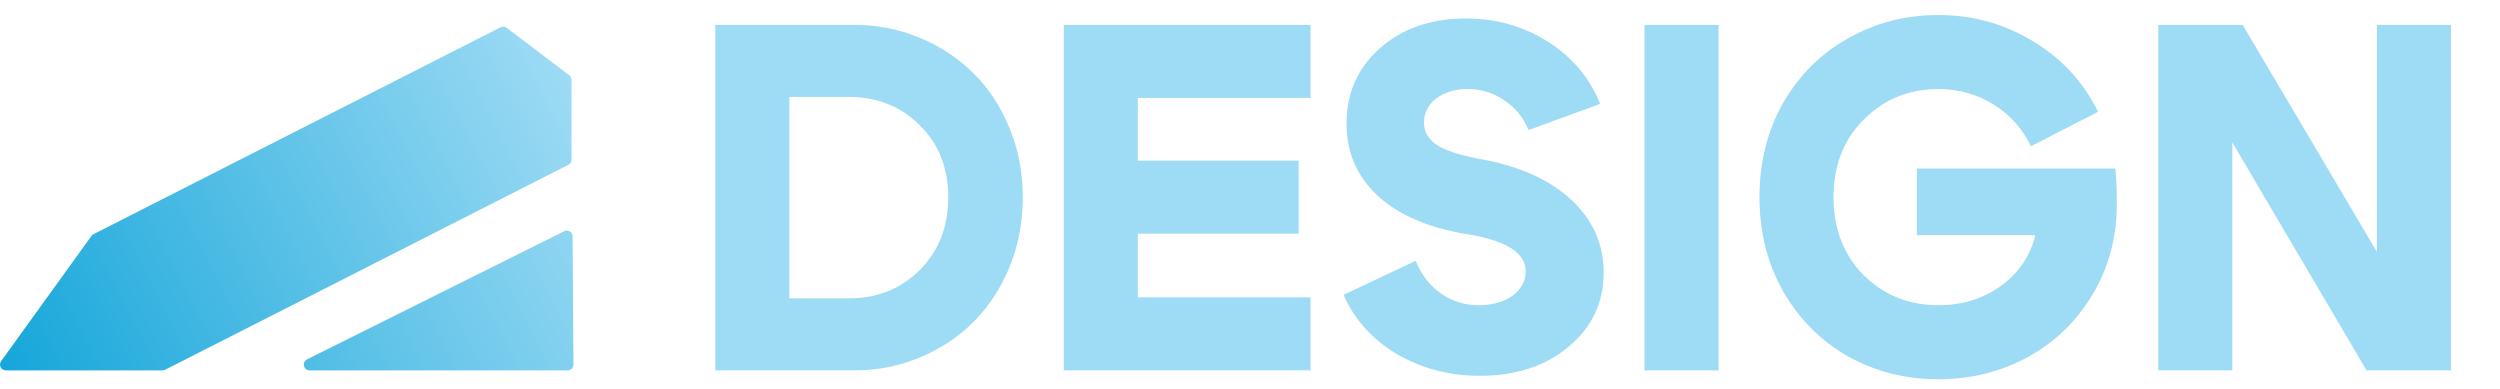
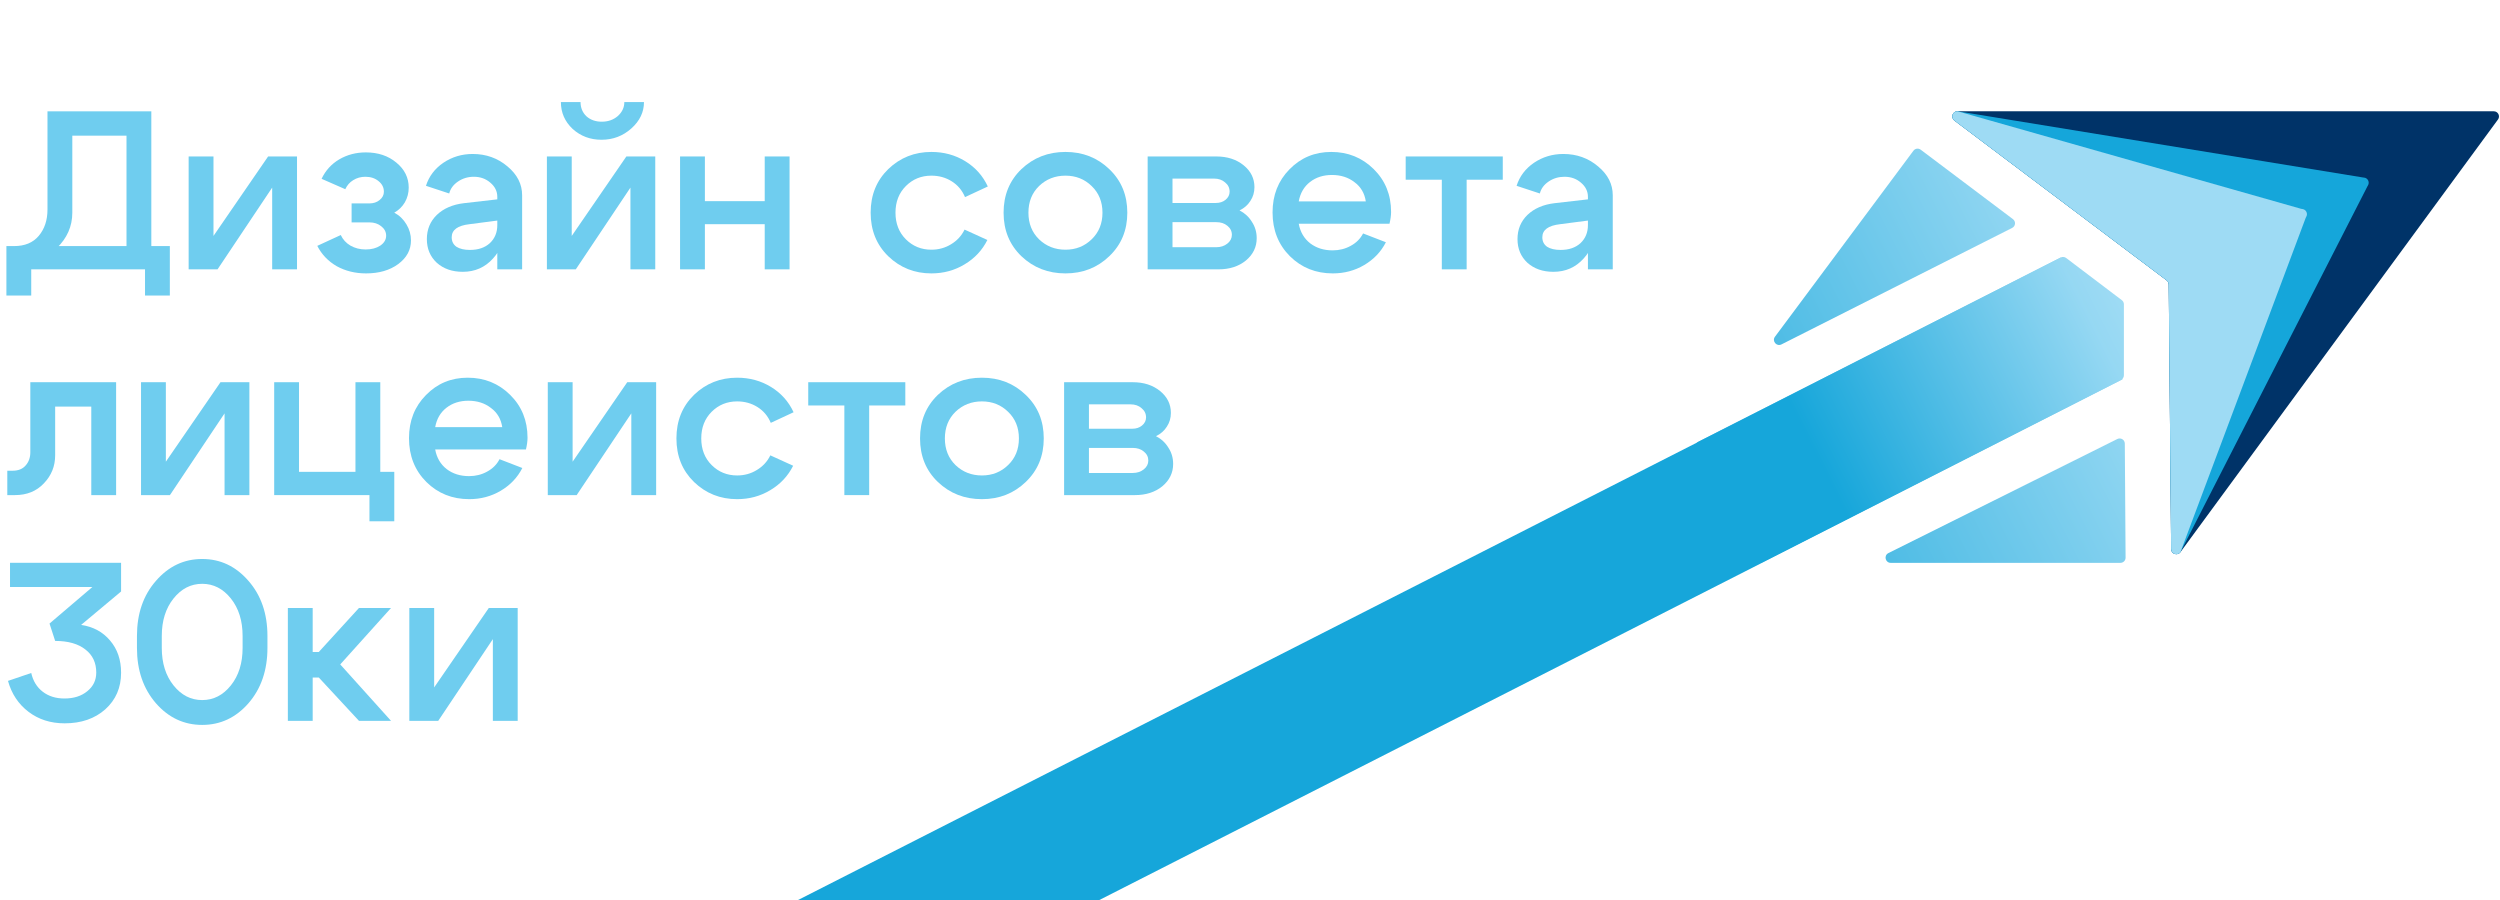
- <svg xmlns="http://www.w3.org/2000/svg" width="135" height="21" viewBox="0 0 135 21" fill="none">
-   <path d="M30.967 19.684L30.92 12.764C30.919 12.532 30.674 12.382 30.466 12.486L16.58 19.405C16.284 19.553 16.389 20 16.72 20H30.653C30.827 20 30.968 19.858 30.967 19.684Z" fill="url(#paint0_linear_170_260)" />
-   <path d="M30.864 4.313V8.618C30.864 8.736 30.798 8.844 30.693 8.898L8.918 19.966C8.874 19.988 8.826 20 8.776 20H0.314C0.058 20 -0.09 19.71 0.06 19.503L4.938 12.741C4.967 12.701 5.005 12.668 5.05 12.645L27.029 1.474C27.136 1.42 27.265 1.432 27.361 1.504L30.74 4.063C30.819 4.122 30.864 4.215 30.864 4.313Z" fill="url(#paint1_linear_170_260)" />
-   <path d="M46.143 20H38.627V1.345L46.143 1.345C47.386 1.345 48.559 1.576 49.66 2.038C50.78 2.5 51.748 3.139 52.565 3.957C53.383 4.756 54.031 5.742 54.511 6.915C54.99 8.07 55.23 9.313 55.23 10.646C55.23 11.996 54.99 13.258 54.511 14.43C54.031 15.585 53.383 16.571 52.565 17.388C51.748 18.206 50.78 18.845 49.66 19.307C48.559 19.769 47.386 20 46.143 20ZM45.876 5.236L42.625 5.236V16.109H45.876C47.368 16.109 48.63 15.603 49.66 14.59C50.691 13.559 51.206 12.245 51.206 10.646C51.206 9.065 50.691 7.768 49.66 6.755C48.63 5.742 47.368 5.236 45.876 5.236ZM61.441 8.674H70.129V12.618H61.441V16.056H70.769V20L57.444 20V1.345L70.769 1.345V5.289H61.441V8.674ZM79.215 12.645C77.154 12.307 75.555 11.623 74.418 10.592C73.281 9.544 72.712 8.238 72.712 6.675C72.712 5.023 73.316 3.663 74.524 2.597C75.732 1.531 77.278 0.998 79.161 0.998C80.796 0.998 82.271 1.416 83.585 2.251C84.9 3.086 85.842 4.205 86.41 5.609L82.546 7.021C82.262 6.346 81.826 5.813 81.24 5.422C80.654 5.014 79.996 4.809 79.268 4.809C78.575 4.809 78.007 4.978 77.562 5.316C77.118 5.653 76.896 6.089 76.896 6.622C76.896 7.119 77.136 7.528 77.616 7.848C78.113 8.15 78.895 8.398 79.961 8.594C82.04 8.967 83.665 9.695 84.838 10.779C86.01 11.863 86.597 13.178 86.597 14.723C86.597 16.34 85.966 17.673 84.705 18.721C83.461 19.769 81.862 20.293 79.908 20.293C78.273 20.293 76.781 19.902 75.43 19.12C74.098 18.321 73.138 17.255 72.552 15.922L76.443 14.084C76.745 14.83 77.198 15.416 77.802 15.843C78.406 16.269 79.09 16.482 79.854 16.482C80.583 16.482 81.187 16.313 81.666 15.976C82.146 15.62 82.386 15.176 82.386 14.643C82.386 13.648 81.329 12.982 79.215 12.645ZM92.802 20H88.805V1.345L92.802 1.345V20ZM100.635 6.462C99.552 7.545 99.01 8.94 99.01 10.646C99.01 12.351 99.552 13.755 100.635 14.857C101.737 15.94 103.078 16.482 104.66 16.482C105.957 16.482 107.085 16.136 108.044 15.443C109.004 14.75 109.625 13.835 109.91 12.698H103.514V9.1H114.227C114.28 9.526 114.307 10.166 114.307 11.019C114.307 12.813 113.872 14.439 113.001 15.896C112.148 17.335 110.985 18.463 109.51 19.28C108.035 20.08 106.418 20.48 104.66 20.48C102.901 20.48 101.284 20.071 99.809 19.254C98.335 18.419 97.162 17.246 96.291 15.736C95.439 14.226 95.012 12.529 95.012 10.646C95.012 8.763 95.439 7.066 96.291 5.556C97.162 4.045 98.335 2.882 99.809 2.064C101.284 1.229 102.901 0.812 104.66 0.812C106.525 0.812 108.231 1.283 109.776 2.224C111.34 3.166 112.512 4.436 113.294 6.035L109.67 7.901C109.208 6.941 108.533 6.186 107.644 5.636C106.756 5.085 105.761 4.809 104.66 4.809C103.078 4.809 101.737 5.36 100.635 6.462ZM116.548 20V1.345L121.105 1.345L128.354 13.604V1.345L132.351 1.345V20H127.794L120.545 7.688V20H116.548Z" fill="#9EDBF4" />
+ <svg xmlns="http://www.w3.org/2000/svg" width="175" height="63" viewBox="0 0 175 63" fill="none">
+   <path d="M151.811 19.912L151.979 38.434C151.983 38.782 152.427 38.926 152.633 38.645L174.858 8.366C175.033 8.127 174.863 7.79 174.566 7.79L137.024 7.788C136.677 7.788 136.529 8.23 136.807 8.439L151.667 19.627C151.757 19.694 151.81 19.8 151.811 19.912Z" fill="#003368" />
+   <path d="M151.811 19.912L151.979 38.434C151.983 38.772 152.402 38.917 152.615 38.668C152.628 38.653 152.638 38.636 152.647 38.619L165.726 13.032C165.734 13.014 165.745 12.998 165.755 12.982C165.898 12.753 165.745 12.451 165.476 12.431C165.457 12.429 165.437 12.428 165.418 12.425L137.053 7.792C137.034 7.789 137.014 7.787 136.995 7.789C136.669 7.813 136.537 8.236 136.807 8.439L151.667 19.627C151.757 19.694 151.81 19.8 151.811 19.912Z" fill="#15A6DA" />
+   <path d="M151.811 19.912L151.979 38.434C151.982 38.765 152.385 38.911 152.601 38.684C152.624 38.66 152.639 38.629 152.651 38.598L161.398 15.252C161.409 15.221 161.426 15.193 161.442 15.163C161.563 14.943 161.423 14.666 161.174 14.633C161.141 14.628 161.107 14.625 161.075 14.616L137.073 7.801C137.041 7.792 137.007 7.787 136.974 7.791C136.663 7.831 136.543 8.24 136.807 8.439L151.667 19.627C151.757 19.694 151.81 19.8 151.811 19.912Z" fill="#9EDBF4" />
+   <path d="M148.791 39.036L148.737 31.052C148.736 30.784 148.454 30.611 148.214 30.73L132.19 38.715C131.848 38.885 131.97 39.4 132.352 39.4H148.429C148.63 39.4 148.793 39.237 148.791 39.036Z" fill="url(#paint0_linear_176_20736)" />
+   <path d="M148.673 21.3V26.268C148.673 26.404 148.596 26.529 148.475 26.59L123.349 39.361C123.298 39.387 123.242 39.401 123.185 39.401H113.42C113.125 39.401 112.954 39.066 113.126 38.827L118.755 31.025C118.789 30.979 118.833 30.941 118.885 30.915L144.247 18.025C144.371 17.963 144.519 17.976 144.63 18.059L148.529 21.012C148.62 21.08 148.673 21.187 148.673 21.3Z" fill="url(#paint1_linear_176_20736)" />
+   <path d="M134.448 10.478L140.908 15.341C141.122 15.502 141.092 15.832 140.853 15.953L124.702 24.109C124.361 24.281 124.02 23.876 124.248 23.57L133.94 10.551C134.06 10.39 134.288 10.357 134.448 10.478Z" fill="url(#paint2_linear_176_20736)" />
+   <rect x="144.247" y="18.026" width="9.565" height="131.953" transform="rotate(63.03 144.247 18.0256)" fill="url(#paint3_linear_176_20736)" />
+   <path d="M0.448 17.226H11.889V20.687H10.151V18.854H2.186V20.687H0.448V17.226ZM0.985 17.226C1.733 17.226 2.307 16.989 2.708 16.515C3.119 16.03 3.324 15.414 3.324 14.666V7.792H10.593V18.838H8.855V9.498H5.062V14.887C5.062 15.846 4.694 16.678 3.956 17.384C3.229 18.09 2.292 18.443 1.143 18.443H0.669L0.448 17.226H0.985Z" fill="#6FCDEF" />
+   <path d="M20.791 18.854H19.052V13.133L15.228 18.854H13.205V10.952H14.944V16.515L18.768 10.952H20.791V18.854Z" fill="#6FCDEF" />
+   <path d="M22.511 12.517C22.785 11.937 23.195 11.484 23.743 11.158C24.302 10.831 24.923 10.668 25.608 10.668C26.461 10.668 27.172 10.905 27.741 11.379C28.321 11.853 28.61 12.438 28.61 13.133C28.61 13.502 28.521 13.844 28.342 14.16C28.163 14.466 27.915 14.708 27.599 14.887C27.957 15.077 28.242 15.351 28.453 15.709C28.663 16.057 28.768 16.431 28.768 16.831C28.768 17.495 28.468 18.048 27.868 18.49C27.278 18.922 26.53 19.138 25.624 19.138C24.865 19.138 24.18 18.97 23.569 18.633C22.969 18.285 22.516 17.811 22.21 17.21L23.854 16.452C24.001 16.768 24.228 17.015 24.533 17.194C24.849 17.373 25.202 17.463 25.592 17.463C26.003 17.463 26.345 17.373 26.619 17.194C26.893 17.005 27.03 16.773 27.03 16.499C27.03 16.236 26.914 16.015 26.683 15.835C26.461 15.656 26.187 15.567 25.861 15.567H24.612V14.239H25.861C26.145 14.239 26.382 14.16 26.572 14.002C26.772 13.844 26.872 13.649 26.872 13.418C26.872 13.123 26.746 12.875 26.493 12.675C26.251 12.475 25.945 12.374 25.576 12.374C25.26 12.374 24.976 12.454 24.723 12.612C24.481 12.759 24.296 12.97 24.17 13.244L22.511 12.517Z" fill="#6FCDEF" />
+   <path d="M34.811 15.44L32.867 15.693C32.035 15.788 31.619 16.093 31.619 16.61C31.619 16.894 31.729 17.115 31.95 17.273C32.182 17.421 32.498 17.495 32.899 17.495C33.478 17.495 33.942 17.337 34.289 17.021C34.637 16.694 34.811 16.273 34.811 15.756H35.364C35.364 16.694 35.079 17.474 34.511 18.095C33.952 18.717 33.246 19.027 32.393 19.027C31.655 19.027 31.05 18.817 30.576 18.395C30.112 17.963 29.88 17.41 29.88 16.736C29.88 16.062 30.112 15.498 30.576 15.045C31.05 14.592 31.682 14.318 32.472 14.223L34.811 13.955V13.781C34.811 13.391 34.648 13.059 34.321 12.785C34.005 12.511 33.62 12.374 33.167 12.374C32.756 12.374 32.388 12.485 32.061 12.706C31.735 12.928 31.529 13.207 31.445 13.544L29.817 13.007C30.028 12.343 30.433 11.806 31.034 11.395C31.645 10.984 32.33 10.778 33.088 10.778C34.026 10.778 34.837 11.068 35.522 11.648C36.207 12.216 36.549 12.891 36.549 13.67V18.854H34.811V15.44Z" fill="#6FCDEF" />
+   <path d="M42.107 9.783C41.317 9.783 40.643 9.53 40.084 9.024C39.537 8.508 39.263 7.881 39.263 7.144H40.638C40.638 7.544 40.775 7.876 41.048 8.139C41.333 8.392 41.691 8.519 42.123 8.519C42.566 8.519 42.94 8.387 43.245 8.124C43.55 7.85 43.703 7.523 43.703 7.144H45.078C45.078 7.85 44.783 8.466 44.193 8.993C43.603 9.519 42.908 9.783 42.107 9.783ZM45.868 18.854H44.13V13.133L40.306 18.854H38.283V10.952H40.021V16.515L43.846 10.952H45.868V18.854Z" fill="#6FCDEF" />
+   <path d="M47.604 18.854V10.952H49.342V14.081H53.53V10.952H55.269V18.854H53.53V15.693H49.342V18.854H47.604Z" fill="#6FCDEF" />
+   <path d="M63.411 13.023C62.926 13.507 62.684 14.129 62.684 14.887C62.684 15.646 62.926 16.267 63.411 16.752C63.896 17.236 64.491 17.479 65.197 17.479C65.702 17.479 66.161 17.352 66.572 17.1C66.993 16.847 67.309 16.504 67.52 16.072L69.116 16.799C68.758 17.516 68.226 18.085 67.52 18.506C66.824 18.927 66.05 19.138 65.197 19.138C64.017 19.138 63.011 18.738 62.178 17.937C61.357 17.137 60.946 16.12 60.946 14.887C60.946 13.655 61.357 12.638 62.178 11.837C63.011 11.037 64.017 10.636 65.197 10.636C66.071 10.636 66.861 10.852 67.567 11.284C68.273 11.716 68.8 12.306 69.147 13.054L67.551 13.797C67.351 13.323 67.04 12.954 66.619 12.691C66.198 12.427 65.724 12.296 65.197 12.296C64.491 12.296 63.896 12.538 63.411 13.023Z" fill="#6FCDEF" />
+   <path d="M72.733 13.023C72.237 13.507 71.99 14.129 71.99 14.887C71.99 15.646 72.237 16.267 72.733 16.752C73.238 17.236 73.855 17.479 74.582 17.479C75.308 17.479 75.919 17.236 76.415 16.752C76.92 16.267 77.173 15.646 77.173 14.887C77.173 14.129 76.92 13.507 76.415 13.023C75.919 12.538 75.308 12.296 74.582 12.296C73.855 12.296 73.238 12.538 72.733 13.023ZM71.5 17.937C70.668 17.137 70.251 16.12 70.251 14.887C70.251 13.655 70.668 12.638 71.5 11.837C72.343 11.037 73.37 10.636 74.582 10.636C75.793 10.636 76.815 11.037 77.647 11.837C78.49 12.638 78.912 13.655 78.912 14.887C78.912 16.12 78.49 17.137 77.647 17.937C76.815 18.738 75.793 19.138 74.582 19.138C73.37 19.138 72.343 18.738 71.5 17.937Z" fill="#6FCDEF" />
+   <path d="M84.982 12.501H82.075V14.208H85.109C85.383 14.208 85.609 14.134 85.788 13.986C85.978 13.828 86.073 13.639 86.073 13.418C86.073 13.154 85.967 12.938 85.757 12.77C85.557 12.591 85.299 12.501 84.982 12.501ZM85.14 15.551H82.075V17.305H85.14C85.446 17.305 85.704 17.221 85.915 17.052C86.126 16.884 86.231 16.678 86.231 16.436C86.231 16.183 86.126 15.972 85.915 15.804C85.715 15.635 85.457 15.551 85.14 15.551ZM85.299 18.854H80.336V10.952H85.14C85.909 10.952 86.547 11.158 87.053 11.569C87.558 11.979 87.811 12.49 87.811 13.101C87.811 13.46 87.716 13.781 87.527 14.065C87.347 14.35 87.095 14.571 86.768 14.729C87.137 14.919 87.427 15.187 87.637 15.535C87.859 15.872 87.969 16.252 87.969 16.673C87.969 17.294 87.716 17.816 87.211 18.237C86.705 18.648 86.067 18.854 85.299 18.854Z" fill="#6FCDEF" />
+   <path d="M95.606 14.097C95.521 13.528 95.258 13.08 94.816 12.754C94.384 12.417 93.857 12.248 93.235 12.248C92.635 12.248 92.124 12.411 91.702 12.738C91.281 13.065 91.018 13.518 90.912 14.097H95.606ZM90.912 15.662C91.018 16.241 91.286 16.699 91.718 17.036C92.15 17.363 92.672 17.526 93.283 17.526C93.746 17.526 94.168 17.421 94.547 17.21C94.937 17 95.226 16.71 95.416 16.341L97.012 16.957C96.675 17.621 96.169 18.153 95.495 18.553C94.831 18.943 94.099 19.138 93.299 19.138C92.108 19.138 91.107 18.738 90.296 17.937C89.485 17.126 89.079 16.104 89.079 14.871C89.079 13.66 89.474 12.654 90.264 11.853C91.055 11.042 92.029 10.636 93.188 10.636C94.357 10.636 95.348 11.037 96.159 11.837C96.97 12.638 97.376 13.639 97.376 14.84C97.376 15.072 97.339 15.345 97.265 15.662H90.912Z" fill="#6FCDEF" />
+   <path d="M105.194 10.952V12.58H102.665V18.854H100.927V12.58H98.398V10.952H105.194Z" fill="#6FCDEF" />
+   <path d="M111.155 15.44L109.211 15.693C108.379 15.788 107.963 16.093 107.963 16.61C107.963 16.894 108.074 17.115 108.295 17.273C108.527 17.421 108.843 17.495 109.243 17.495C109.822 17.495 110.286 17.337 110.634 17.021C110.981 16.694 111.155 16.273 111.155 15.756H111.708C111.708 16.694 111.424 17.474 110.855 18.095C110.296 18.717 109.591 19.027 108.737 19.027C108 19.027 107.394 18.817 106.92 18.395C106.456 17.963 106.225 17.41 106.225 16.736C106.225 16.062 106.456 15.498 106.92 15.045C107.394 14.592 108.026 14.318 108.816 14.223L111.155 13.955V13.781C111.155 13.391 110.992 13.059 110.665 12.785C110.349 12.511 109.965 12.374 109.512 12.374C109.101 12.374 108.732 12.485 108.405 12.706C108.079 12.928 107.873 13.207 107.789 13.544L106.161 13.007C106.372 12.343 106.778 11.806 107.378 11.395C107.989 10.984 108.674 10.778 109.433 10.778C110.37 10.778 111.181 11.068 111.866 11.648C112.551 12.216 112.893 12.891 112.893 13.67V18.854H111.155V15.44Z" fill="#6FCDEF" />
+   <path d="M0.89 32.95C1.28 32.95 1.581 32.829 1.791 32.586C2.012 32.344 2.123 32.033 2.123 31.654V26.755H8.128V34.657H6.39V28.462H3.861V31.875C3.861 32.634 3.598 33.287 3.071 33.835C2.555 34.383 1.881 34.657 1.049 34.657H0.511V32.95H0.89Z" fill="#6FCDEF" />
+   <path d="M17.457 34.657H15.719V28.936L11.895 34.657H9.872V26.755H11.61V32.318L15.434 26.755H17.457V34.657Z" fill="#6FCDEF" />
+   <path d="M19.193 34.657V26.755H20.931V33.029H24.882V26.755H26.62V33.029H27.6V36.49H25.862V34.657H19.193Z" fill="#6FCDEF" />
+   <path d="M35.157 29.9C35.072 29.331 34.809 28.883 34.367 28.557C33.935 28.22 33.408 28.051 32.786 28.051C32.186 28.051 31.675 28.214 31.253 28.541C30.832 28.867 30.569 29.32 30.463 29.9H35.157ZM30.463 31.464C30.569 32.044 30.837 32.502 31.269 32.839C31.701 33.166 32.223 33.329 32.834 33.329C33.297 33.329 33.719 33.224 34.098 33.013C34.488 32.802 34.778 32.513 34.967 32.144L36.563 32.76C36.226 33.424 35.721 33.956 35.046 34.356C34.383 34.746 33.65 34.941 32.85 34.941C31.659 34.941 30.658 34.541 29.847 33.74C29.036 32.929 28.63 31.907 28.63 30.674C28.63 29.463 29.025 28.456 29.816 27.656C30.606 26.845 31.58 26.439 32.739 26.439C33.908 26.439 34.899 26.839 35.71 27.64C36.521 28.441 36.927 29.442 36.927 30.643C36.927 30.874 36.89 31.148 36.816 31.464H30.463Z" fill="#6FCDEF" />
+   <path d="M45.93 34.657H44.192V28.936L40.367 34.657H38.345V26.755H40.083V32.318L43.907 26.755H45.93V34.657Z" fill="#6FCDEF" />
+   <path d="M49.815 28.825C49.33 29.31 49.088 29.931 49.088 30.69C49.088 31.448 49.33 32.07 49.815 32.555C50.3 33.039 50.895 33.282 51.601 33.282C52.106 33.282 52.565 33.155 52.976 32.902C53.397 32.65 53.713 32.307 53.924 31.875L55.52 32.602C55.162 33.319 54.63 33.888 53.924 34.309C53.228 34.73 52.454 34.941 51.601 34.941C50.421 34.941 49.415 34.541 48.582 33.74C47.761 32.939 47.35 31.923 47.35 30.69C47.35 29.457 47.761 28.441 48.582 27.64C49.415 26.839 50.421 26.439 51.601 26.439C52.475 26.439 53.265 26.655 53.971 27.087C54.677 27.519 55.204 28.109 55.551 28.857L53.955 29.6C53.755 29.125 53.444 28.757 53.023 28.493C52.602 28.23 52.127 28.098 51.601 28.098C50.895 28.098 50.3 28.341 49.815 28.825Z" fill="#6FCDEF" />
+   <path d="M63.372 26.755V28.383H60.843V34.657H59.105V28.383H56.577V26.755H63.372Z" fill="#6FCDEF" />
+   <path d="M66.884 28.825C66.389 29.31 66.141 29.931 66.141 30.69C66.141 31.448 66.389 32.07 66.884 32.555C67.389 33.039 68.006 33.282 68.733 33.282C69.46 33.282 70.071 33.039 70.566 32.555C71.072 32.07 71.324 31.448 71.324 30.69C71.324 29.931 71.072 29.31 70.566 28.825C70.071 28.341 69.46 28.098 68.733 28.098C68.006 28.098 67.389 28.341 66.884 28.825ZM65.651 33.74C64.819 32.939 64.403 31.923 64.403 30.69C64.403 29.457 64.819 28.441 65.651 27.64C66.494 26.839 67.521 26.439 68.733 26.439C69.944 26.439 70.966 26.839 71.798 27.64C72.641 28.441 73.063 29.457 73.063 30.69C73.063 31.923 72.641 32.939 71.798 33.74C70.966 34.541 69.944 34.941 68.733 34.941C67.521 34.941 66.494 34.541 65.651 33.74Z" fill="#6FCDEF" />
+   <path d="M79.133 28.304H76.226V30.011H79.26C79.534 30.011 79.76 29.937 79.939 29.789C80.129 29.631 80.224 29.442 80.224 29.22C80.224 28.957 80.118 28.741 79.908 28.572C79.708 28.393 79.45 28.304 79.133 28.304ZM79.291 31.354H76.226V33.108H79.291C79.597 33.108 79.855 33.024 80.066 32.855C80.277 32.686 80.382 32.481 80.382 32.239C80.382 31.986 80.277 31.775 80.066 31.607C79.866 31.438 79.608 31.354 79.291 31.354ZM79.45 34.657H74.487V26.755H79.291C80.061 26.755 80.698 26.96 81.204 27.371C81.709 27.782 81.962 28.293 81.962 28.904C81.962 29.262 81.867 29.584 81.678 29.868C81.499 30.153 81.246 30.374 80.919 30.532C81.288 30.722 81.578 30.99 81.788 31.338C82.01 31.675 82.12 32.054 82.12 32.476C82.12 33.097 81.867 33.619 81.362 34.04C80.856 34.451 80.219 34.657 79.45 34.657Z" fill="#6FCDEF" />
+   <path d="M5.679 43.743C6.522 43.87 7.196 44.233 7.702 44.834C8.218 45.434 8.476 46.187 8.476 47.093C8.476 48.136 8.107 48.99 7.37 49.653C6.632 50.307 5.684 50.633 4.525 50.633C3.545 50.633 2.703 50.364 1.997 49.827C1.291 49.29 0.811 48.568 0.559 47.662L2.186 47.109C2.313 47.667 2.581 48.105 2.992 48.421C3.403 48.737 3.909 48.895 4.509 48.895C5.163 48.895 5.695 48.726 6.105 48.389C6.527 48.052 6.738 47.615 6.738 47.078C6.738 46.393 6.485 45.855 5.979 45.466C5.473 45.065 4.767 44.865 3.861 44.865L3.466 43.648L6.469 41.088H0.701V39.397H8.476V41.404L5.679 43.743Z" fill="#6FCDEF" />
+   <path d="M11.325 45.355C11.325 46.419 11.599 47.294 12.147 47.978C12.694 48.663 13.364 49.005 14.154 49.005C14.944 49.005 15.613 48.663 16.161 47.978C16.708 47.294 16.982 46.419 16.982 45.355V44.517C16.982 43.453 16.708 42.579 16.161 41.894C15.613 41.209 14.944 40.867 14.154 40.867C13.364 40.867 12.694 41.209 12.147 41.894C11.599 42.579 11.325 43.453 11.325 44.517V45.355ZM9.587 45.355V44.517C9.587 42.958 10.029 41.673 10.914 40.662C11.799 39.64 12.879 39.129 14.154 39.129C15.428 39.129 16.508 39.64 17.393 40.662C18.278 41.673 18.721 42.958 18.721 44.517V45.355C18.721 46.914 18.278 48.205 17.393 49.227C16.508 50.238 15.428 50.744 14.154 50.744C12.879 50.744 11.799 50.238 10.914 49.227C10.029 48.205 9.587 46.914 9.587 45.355Z" fill="#6FCDEF" />
+   <path d="M20.15 50.459V42.558H21.888V45.639H22.315L25.128 42.558H27.372L23.816 46.509L27.372 50.459H25.128L22.315 47.425H21.888V50.459H20.15Z" fill="#6FCDEF" />
+   <path d="M36.238 50.459H34.5V44.739L30.676 50.459H28.653V42.558H30.391V48.12L34.216 42.558H36.238V50.459Z" fill="#6FCDEF" />
  <defs>
-     <linearGradient id="paint0_linear_170_260" x1="30.812" y1="4.209" x2="0.015" y2="19.843" gradientUnits="userSpaceOnUse">
+     <linearGradient id="paint0_linear_176_20736" x1="148.613" y1="21.18" x2="113.076" y2="39.222" gradientUnits="userSpaceOnUse">
      <stop stop-color="#9EDBF4" />
      <stop offset="1" stop-color="#15A6DA" />
    </linearGradient>
-     <linearGradient id="paint1_linear_170_260" x1="30.812" y1="4.209" x2="0.015" y2="19.843" gradientUnits="userSpaceOnUse">
+     <linearGradient id="paint1_linear_176_20736" x1="148.612" y1="21.181" x2="113.076" y2="39.222" gradientUnits="userSpaceOnUse">
      <stop stop-color="#9EDBF4" />
      <stop offset="1" stop-color="#15A6DA" />
    </linearGradient>
+     <linearGradient id="paint2_linear_176_20736" x1="148.613" y1="21.181" x2="113.076" y2="39.222" gradientUnits="userSpaceOnUse">
+       <stop stop-color="#9EDBF4" />
+       <stop offset="1" stop-color="#15A6DA" />
+     </linearGradient>
+     <linearGradient id="paint3_linear_176_20736" x1="149.03" y1="18.026" x2="149" y2="39.568" gradientUnits="userSpaceOnUse">
+       <stop stop-color="#96D8F3" />
+       <stop offset="1" stop-color="#16A6DA" />
+     </linearGradient>
  </defs>
</svg>
